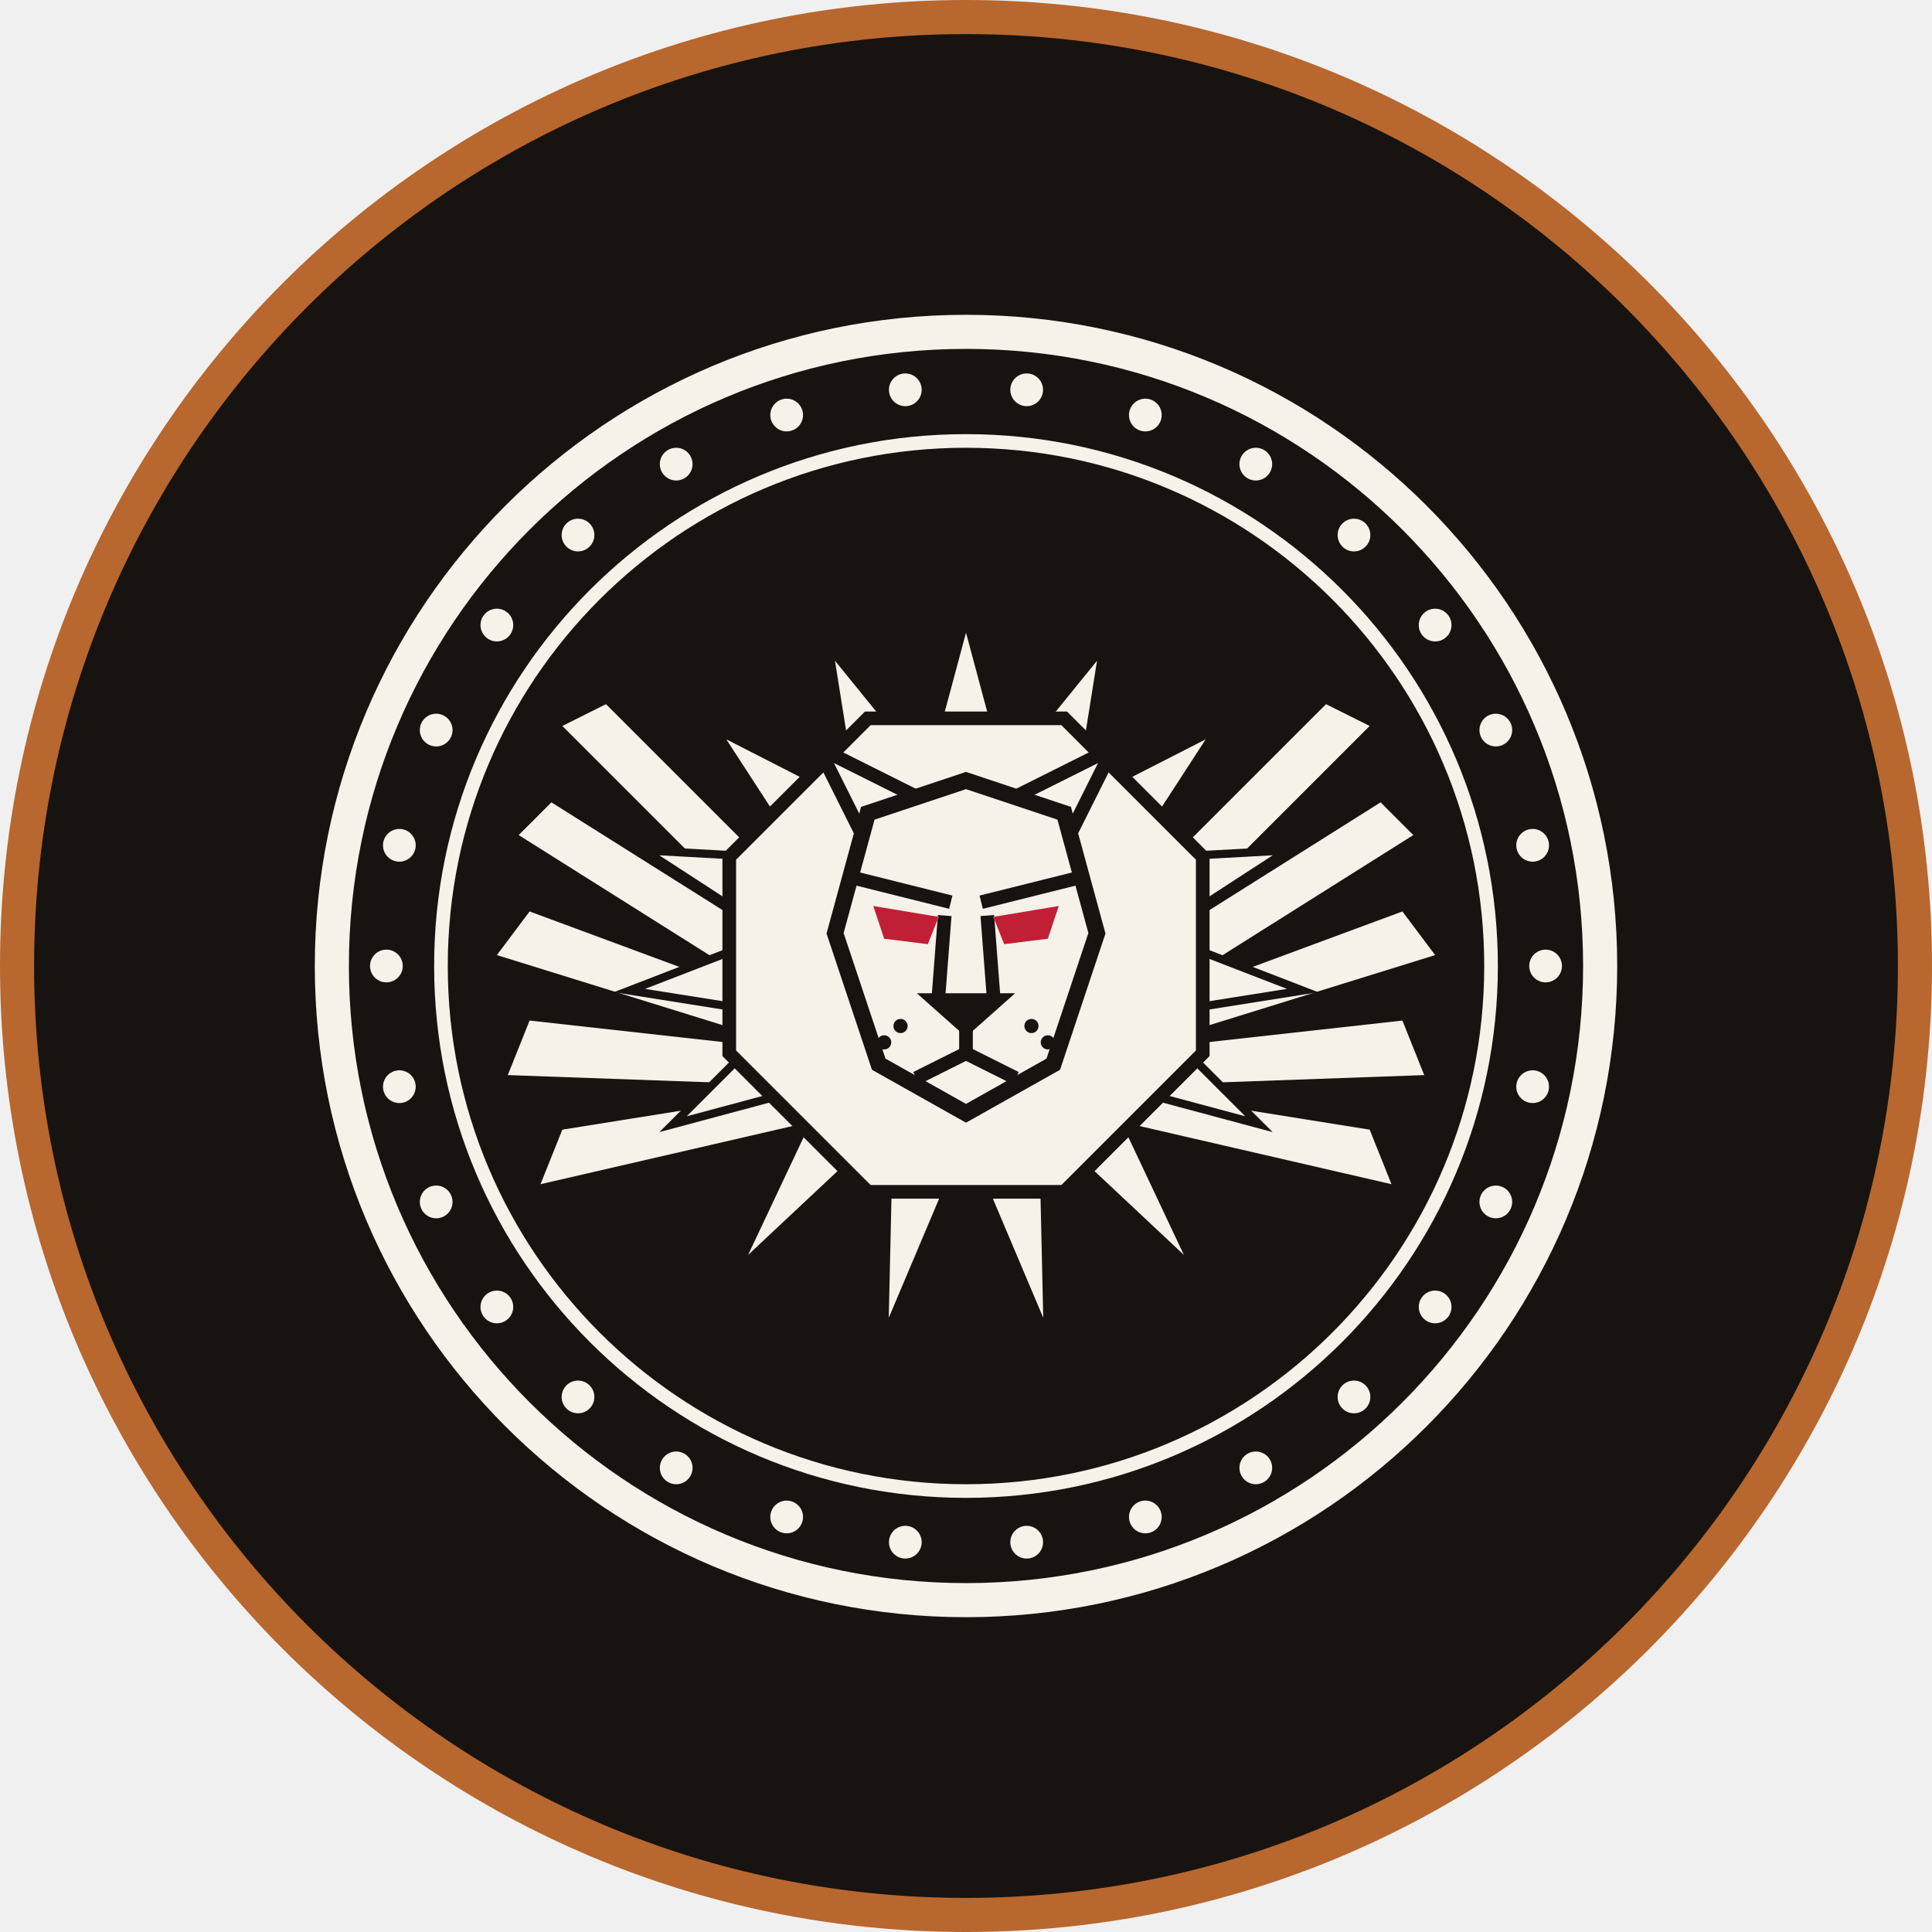
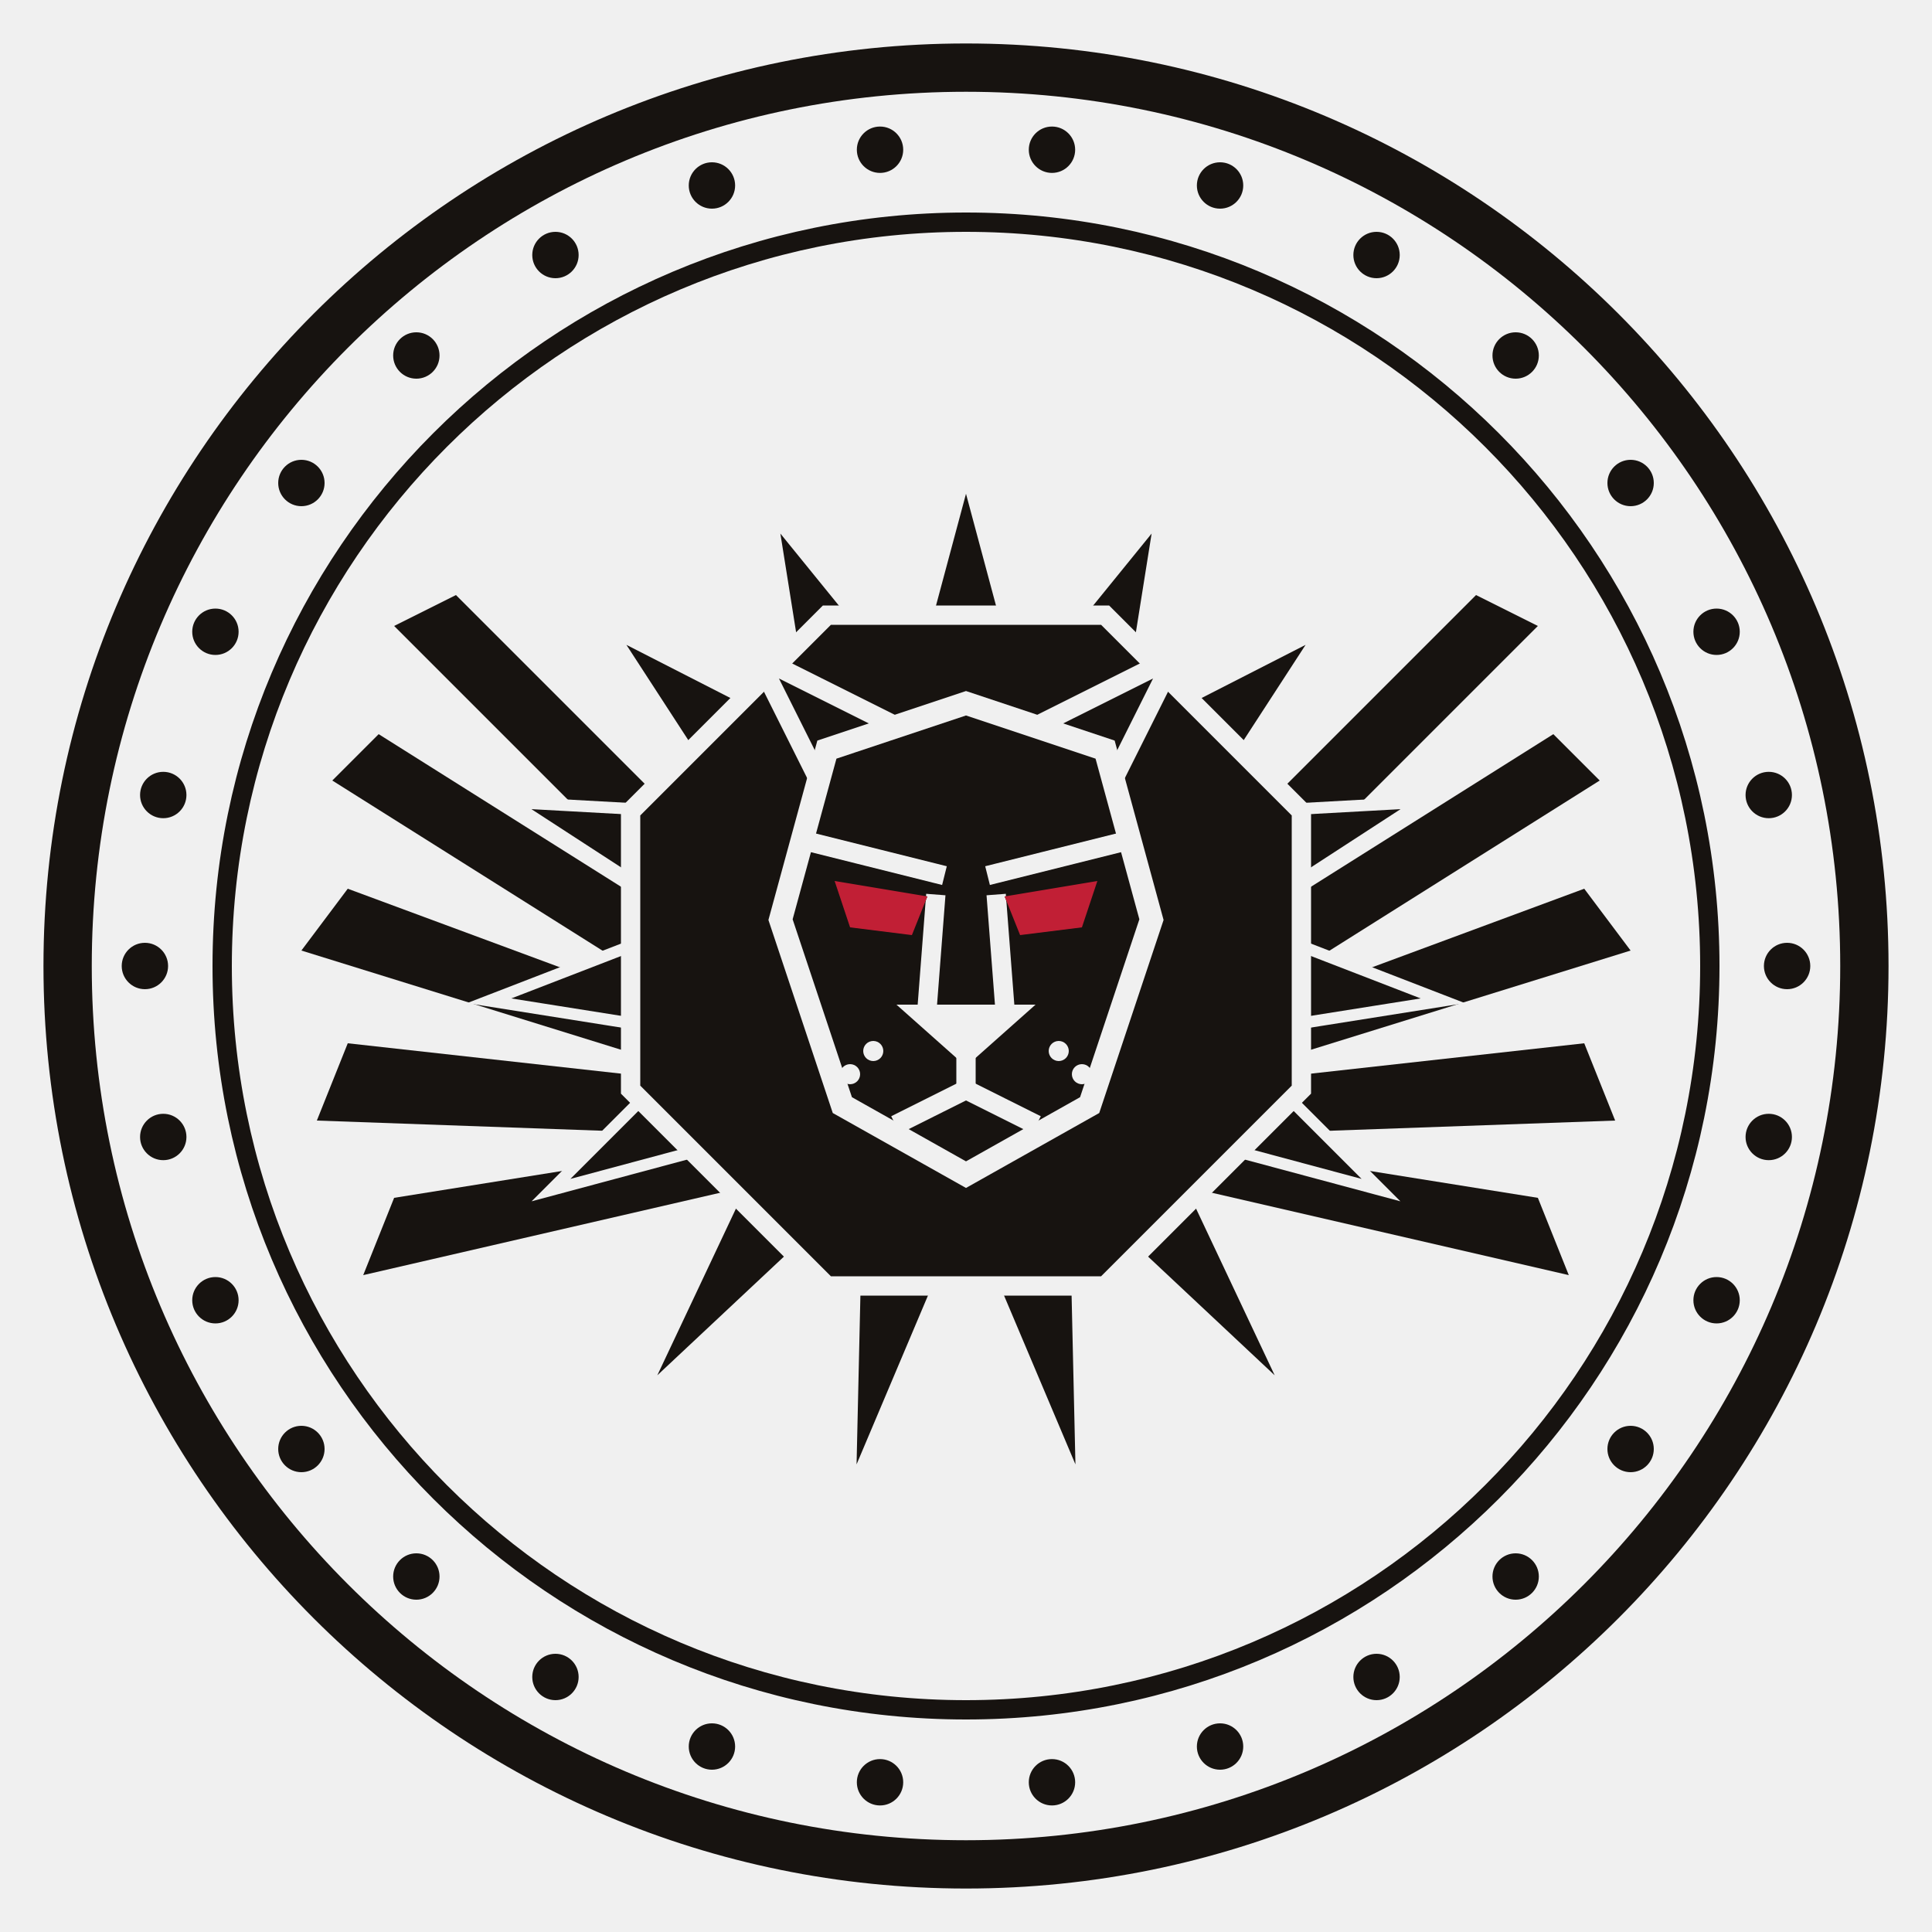
- <svg xmlns="http://www.w3.org/2000/svg" width="340" height="340" viewBox="0 0 340 340" role="img" aria-label="Tharros — sceau (favicon, monogramme)">
-   <circle cx="170" cy="170" r="167" fill="#171310" stroke="#B8672E" stroke-width="6" />
-   <svg x="50" y="50" width="240" height="240" viewBox="0 0 200 200">
-     <mask id="em9" maskUnits="userSpaceOnUse" x="0" y="0" width="200" height="200">
+ <svg xmlns="http://www.w3.org/2000/svg" width="200" height="200" viewBox="0 0 200 200" role="img" aria-label="Tharros — emblème, version foncée">
+   <svg x="0" y="0" width="200" height="200" viewBox="0 0 200 200">
+     <mask id="em12" maskUnits="userSpaceOnUse" x="0" y="0" width="200" height="200">
      <rect width="200" height="200" fill="#000" />
      <circle cx="100" cy="100" r="93" fill="none" stroke="#fff" stroke-width="5" />
      <circle cx="100" cy="100" r="77" fill="none" stroke="#fff" stroke-width="2" />
      <g fill="#fff">
        <circle cx="185.0" cy="100.0" r="2.4" />
        <circle cx="183.1" cy="117.7" r="2.4" />
        <circle cx="177.7" cy="134.6" r="2.4" />
        <circle cx="168.8" cy="150.0" r="2.4" />
        <circle cx="156.9" cy="163.2" r="2.4" />
        <circle cx="142.5" cy="173.6" r="2.4" />
        <circle cx="126.3" cy="180.8" r="2.4" />
        <circle cx="108.9" cy="184.5" r="2.4" />
        <circle cx="91.1" cy="184.5" r="2.4" />
        <circle cx="73.7" cy="180.8" r="2.4" />
        <circle cx="57.5" cy="173.6" r="2.4" />
        <circle cx="43.1" cy="163.2" r="2.4" />
        <circle cx="31.2" cy="150.0" r="2.4" />
        <circle cx="22.3" cy="134.6" r="2.4" />
        <circle cx="16.9" cy="117.7" r="2.4" />
        <circle cx="15.0" cy="100.0" r="2.4" />
        <circle cx="16.9" cy="82.3" r="2.4" />
        <circle cx="22.3" cy="65.4" r="2.4" />
        <circle cx="31.2" cy="50.0" r="2.4" />
        <circle cx="43.1" cy="36.8" r="2.4" />
        <circle cx="57.5" cy="26.4" r="2.4" />
        <circle cx="73.7" cy="19.2" r="2.4" />
        <circle cx="91.1" cy="15.5" r="2.4" />
        <circle cx="108.9" cy="15.5" r="2.4" />
        <circle cx="126.3" cy="19.2" r="2.4" />
        <circle cx="142.5" cy="26.4" r="2.4" />
        <circle cx="156.9" cy="36.8" r="2.4" />
        <circle cx="168.8" cy="50.0" r="2.4" />
        <circle cx="177.7" cy="65.4" r="2.4" />
        <circle cx="183.1" cy="82.3" r="2.4" />
      </g>
      <g transform="translate(100 100) scale(0.8) translate(-100 -100)">
        <g fill="#fff">
          <polygon points="74,104 26,56 34,52 80,98" />
          <polygon points="126,104 174,56 166,52 120,98" />
          <polygon points="72,110 18,76 24,70 78,104" />
          <polygon points="128,110 182,76 176,70 122,104" />
          <polygon points="72,116 14,98 20,90 74,110" />
          <polygon points="128,116 186,98 180,90 126,110" />
          <polygon points="72,122 16,120 20,110 74,116" />
          <polygon points="128,122 184,120 180,110 126,116" />
          <polygon points="74,128 22,140 26,130 76,122" />
          <polygon points="126,128 178,140 174,130 124,122" />
        </g>
        <g fill="#fff" stroke="#000" stroke-width="1.5" stroke-linejoin="miter">
          <polygon points="100.0,36.0 93.4,60.6 106.6,60.6" />
          <polygon points="125.2,41.4 109.2,61.1 121.2,66.5" />
          <polygon points="146.1,56.5 123.4,68.1 132.2,77.9" />
          <polygon points="159.0,78.8 133.6,80.2 137.6,92.7" />
          <polygon points="161.7,104.5 137.9,95.3 136.5,108.5" />
          <polygon points="153.7,129.0 135.7,111.0 129.1,122.4" />
          <polygon points="142.3,156.2 127.3,124.4 116.7,132.2" />
          <polygon points="115.0,168.4 114.2,133.2 101.3,136.0" />
          <polygon points="85.0,168.4 98.7,136.0 85.8,133.2" />
          <polygon points="57.7,156.2 83.3,132.2 72.7,124.4" />
          <polygon points="46.3,129.0 70.9,122.4 64.3,111.0" />
          <polygon points="38.3,104.5 63.5,108.5 62.1,95.3" />
          <polygon points="41.0,78.8 62.4,92.7 66.4,80.2" />
          <polygon points="53.9,56.5 67.8,77.9 76.6,68.1" />
          <polygon points="74.8,41.4 78.8,66.5 90.8,61.1" />
        </g>
        <polygon points="143.4,116.0 118.0,141.4 82.0,141.4 56.6,116.0 56.6,80.0 82.0,54.6 118.0,54.6 143.4,80.0" fill="#fff" stroke="#000" stroke-width="2.5" />
        <polygon points="81,76 73,60 91,69" fill="#fff" stroke="#000" stroke-width="2.5" />
        <polygon points="119,76 127,60 109,69" fill="#fff" stroke="#000" stroke-width="2.5" />
        <polygon points="100,66 118,72 124,94 116,118 100,127 84,118 76,94 82,72" fill="#fff" stroke="#000" stroke-width="3" stroke-linejoin="miter" />
        <g stroke="#000" stroke-width="2.5" stroke-linecap="square" fill="none">
          <line x1="80" y1="84" x2="96" y2="88" />
          <line x1="120" y1="84" x2="104" y2="88" />
          <line x1="96" y1="92" x2="95" y2="105" />
          <line x1="104" y1="92" x2="105" y2="105" />
          <polyline points="92,120 100,116 108,120" />
          <line x1="100" y1="112" x2="100" y2="116" />
        </g>
        <polygon points="91,105 109,105 100,113" fill="#000" />
        <g fill="#000">
          <circle cx="88" cy="111" r="1.3" />
          <circle cx="85" cy="114" r="1.3" />
          <circle cx="112" cy="111" r="1.3" />
          <circle cx="115" cy="114" r="1.3" />
        </g>
        <polygon points="83,89 95,91 93,96 85,95" fill="#fff" />
        <polygon points="117,89 105,91 107,96 115,95" fill="#fff" />
      </g>
    </mask>
-     <rect width="200" height="200" fill="#F6F1E9" mask="url(#em9)" />
+     <rect width="200" height="200" fill="#171310" mask="url(#em12)" />
    <g transform="translate(100 100) scale(0.8) translate(-100 -100)">
      <polygon points="83,89 95,91 93,96 85,95" fill="#C11F35" />
      <polygon points="117,89 105,91 107,96 115,95" fill="#C11F35" />
    </g>
  </svg>
</svg>
